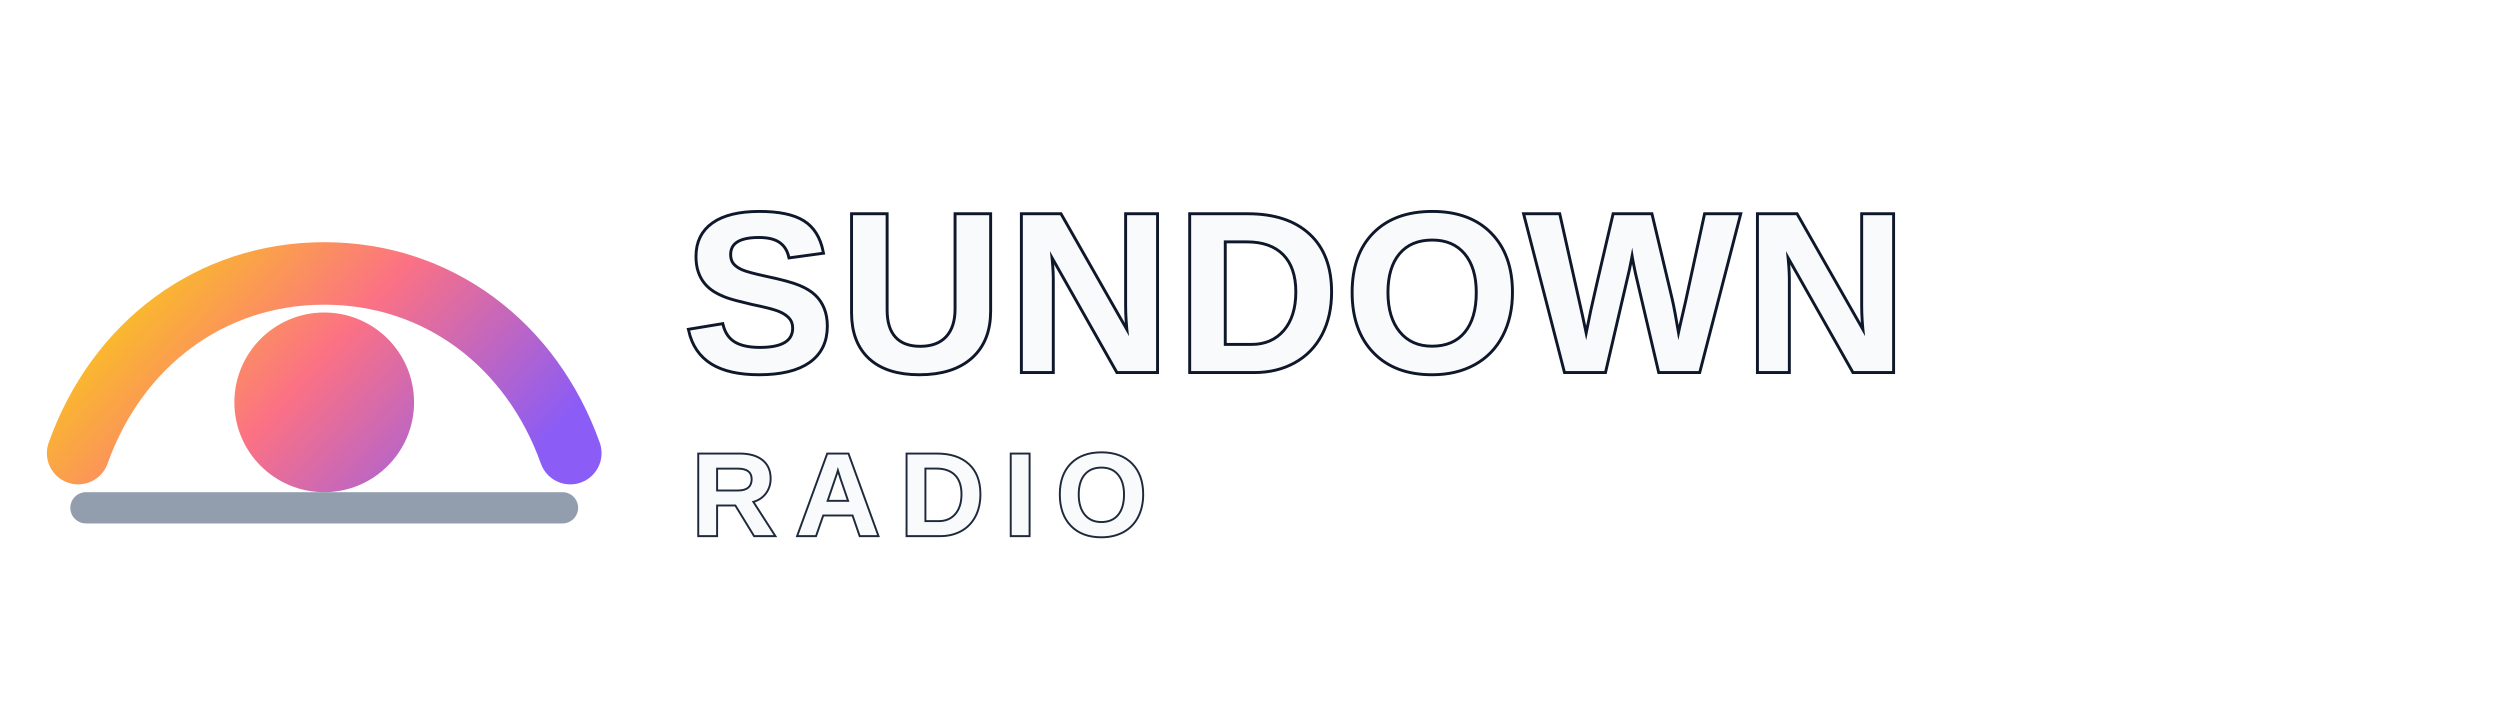
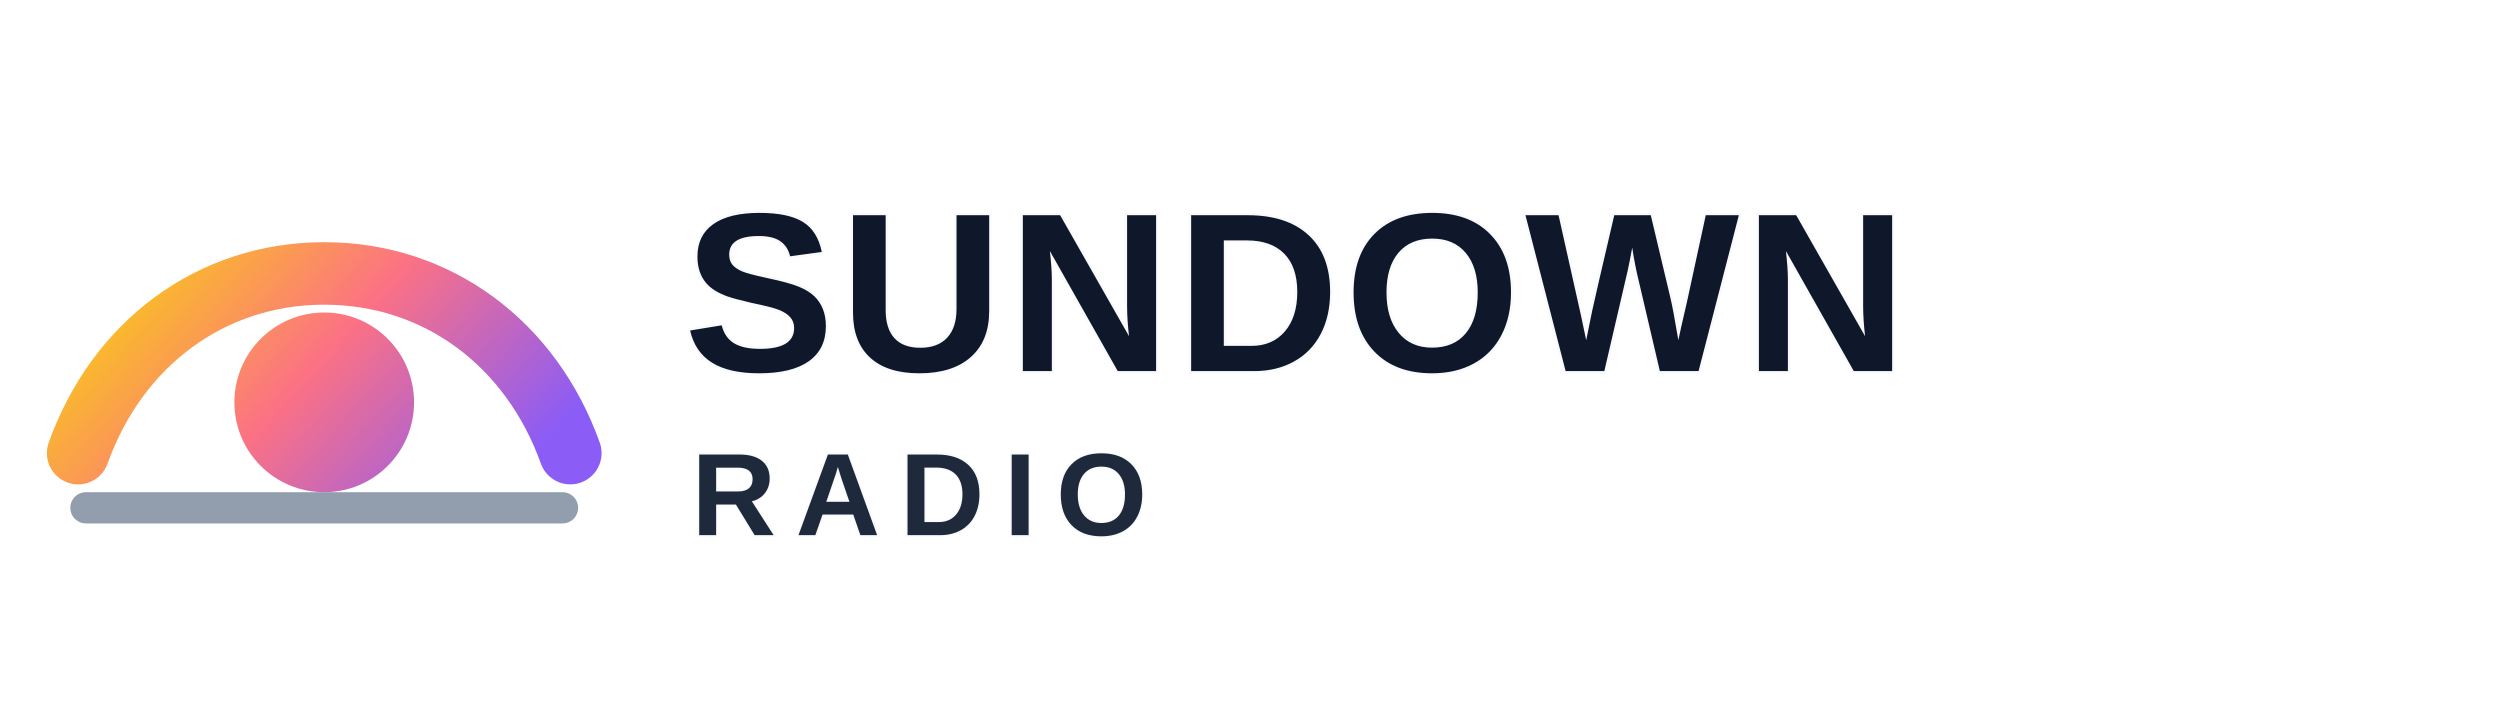
- <svg xmlns="http://www.w3.org/2000/svg" width="640" height="180" viewBox="0 0 640 180" fill="none" role="img" aria-labelledby="sundownLogoTitle sundownLogoDesc">
+ <svg xmlns="http://www.w3.org/2000/svg" width="640" height="180" viewBox="0 0 640 180" fill="none" role="img" aria-labelledby="ecfmSundownLogoTitleA1 ecfmSundownLogoDescA1">
  <defs>
-     <linearGradient id="sundownLogoSunGradient" x1="26" y1="70" x2="110" y2="146" gradientUnits="userSpaceOnUse">
+     <linearGradient id="ecfmSundownLogoGradientA1" x1="26" y1="70" x2="110" y2="146" gradientUnits="userSpaceOnUse">
      <stop stop-color="#FACC15" />
      <stop offset="0.5" stop-color="#FB7185" />
      <stop offset="1" stop-color="#8B5CF6" />
    </linearGradient>
  </defs>
-   <path d="M20 116C30 88 54 70 83 70C112 70 136 88 146 116" stroke="url(#sundownLogoSunGradient)" stroke-width="16" stroke-linecap="round" />
-   <circle cx="83" cy="103" r="23" fill="url(#sundownLogoSunGradient)" />
+   <path d="M20 116C30 88 54 70 83 70C112 70 136 88 146 116" stroke="url(#ecfmSundownLogoGradientA1)" stroke-width="16" stroke-linecap="round" />
+   <circle cx="83" cy="103" r="23" fill="url(#ecfmSundownLogoGradientA1)" />
  <path d="M22 130H144" stroke="#64748B" stroke-width="8" stroke-linecap="round" opacity="0.7" />
-   <text x="175" y="95" fill="#F8FAFC" stroke="#0F172A" stroke-width="1.5" paint-order="stroke" font-family="Arial, sans-serif" font-size="58" font-weight="700" letter-spacing="1.2">SUNDOWN</text>
-   <text x="177" y="137" fill="#F8FAFC" stroke="#1E293B" stroke-width="1" paint-order="stroke" font-family="Arial, sans-serif" font-size="30" font-weight="600" letter-spacing="5">RADIO</text>
+   <text x="175" y="95" fill="#0F172A" stroke="#F8FAFC" stroke-width="1.25" paint-order="stroke" font-family="Arial, sans-serif" font-size="58" font-weight="700" letter-spacing="1.2">SUNDOWN</text>
+   <text x="177" y="137" fill="#1E293B" stroke="#F8FAFC" stroke-width="0.9" paint-order="stroke" font-family="Arial, sans-serif" font-size="30" font-weight="600" letter-spacing="5">RADIO</text>
</svg>
